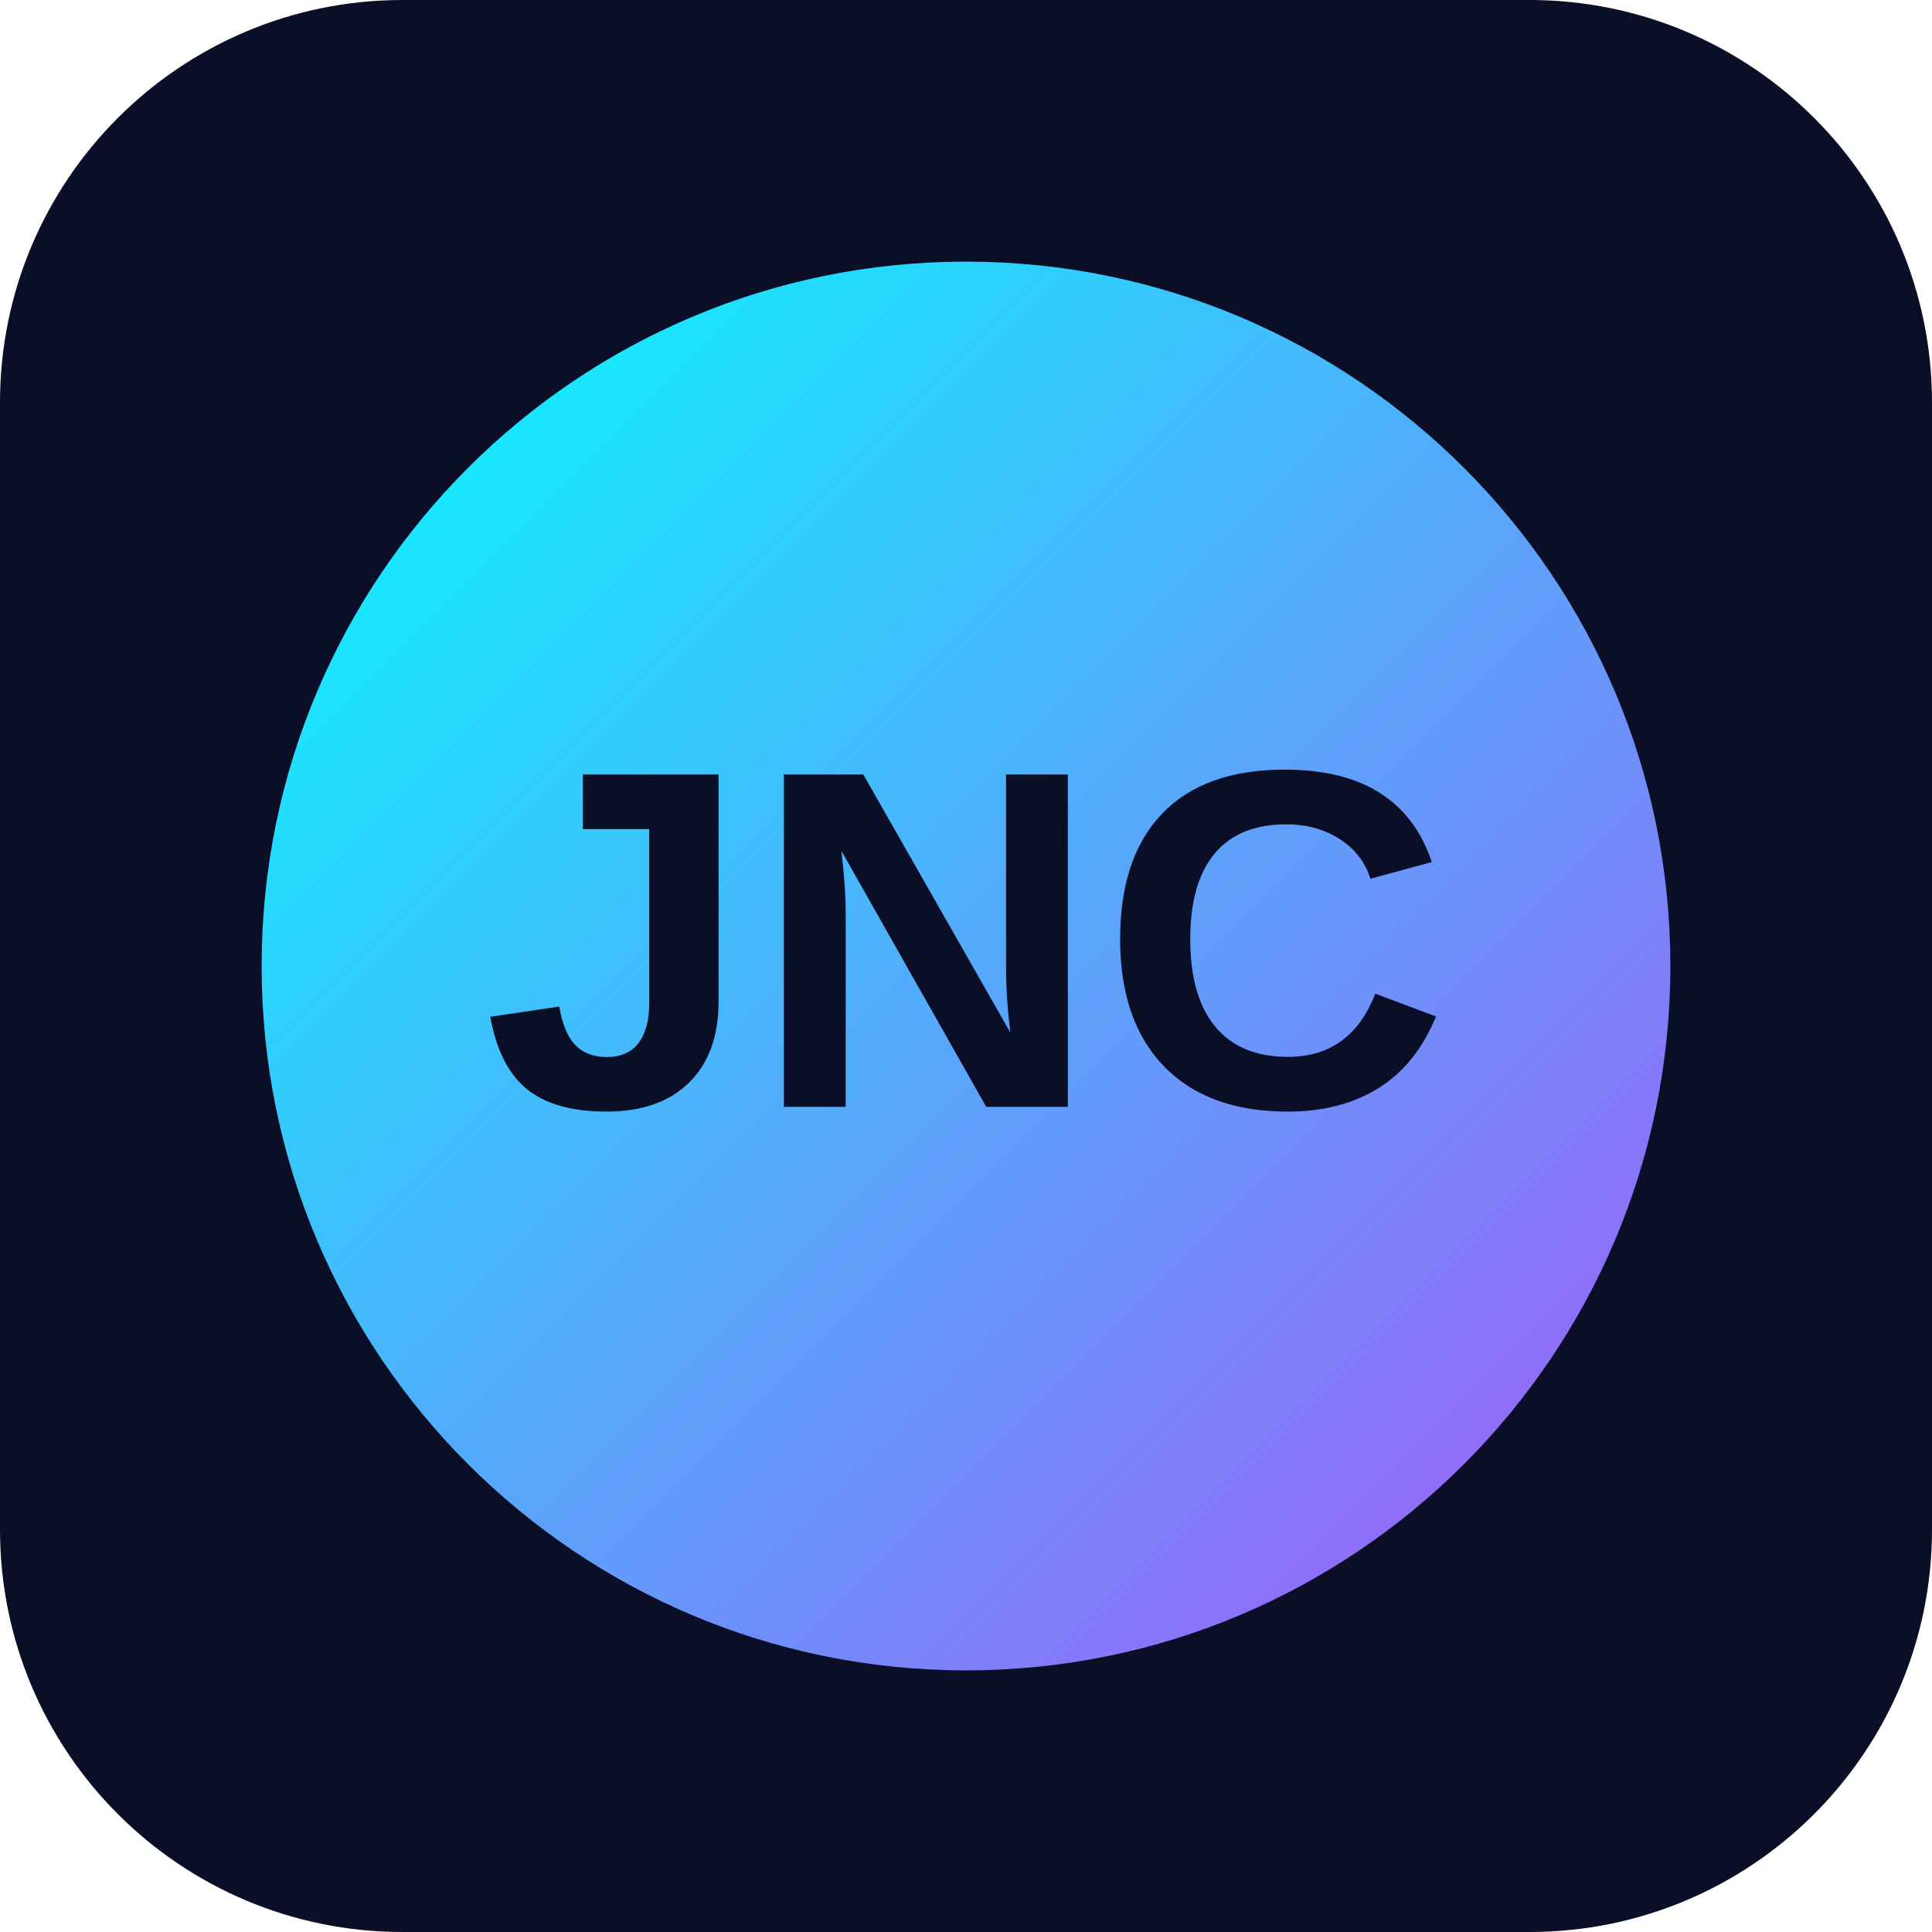
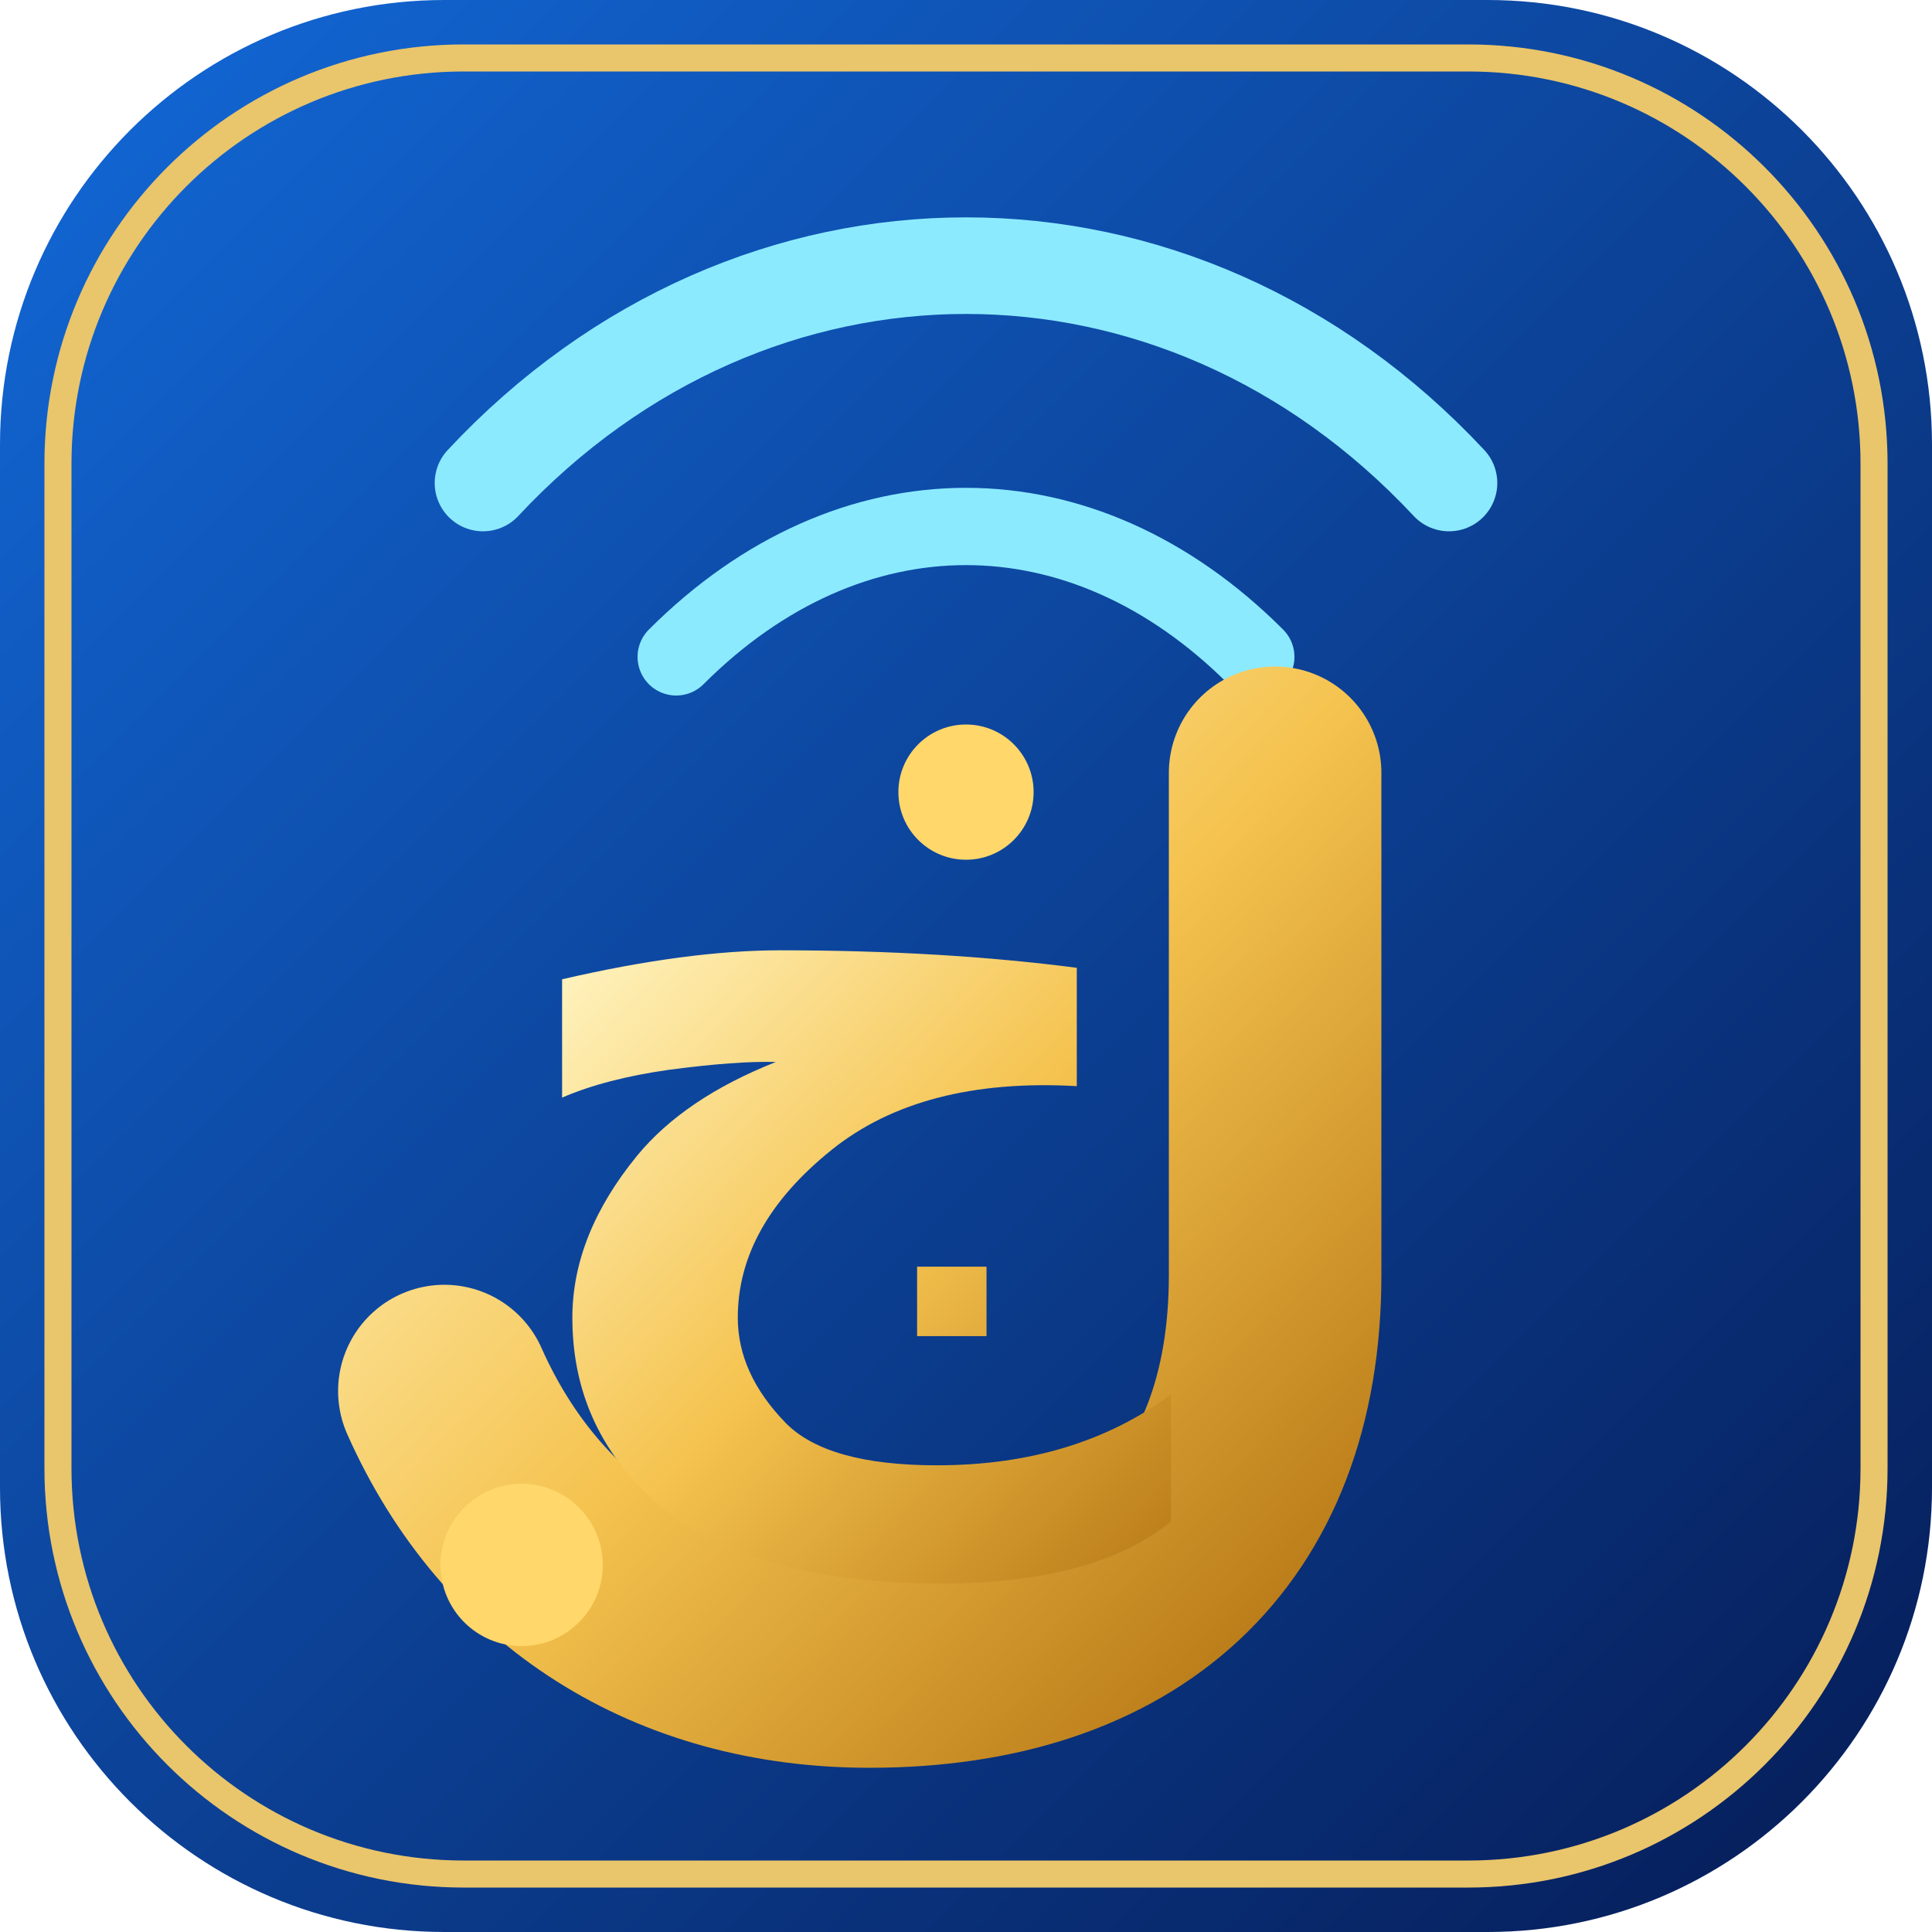
- <svg xmlns="http://www.w3.org/2000/svg" width="192" height="192" viewBox="0 0 192 192">
+ <svg xmlns="http://www.w3.org/2000/svg" width="192" height="192" viewBox="0 0 100 100">
  <defs>
-     <linearGradient id="g" x1="0%" y1="0%" x2="100%" y2="100%">
-       <stop offset="0%" style="stop-color:#00ffff" />
-       <stop offset="100%" style="stop-color:#a855f7" />
+     <linearGradient id="bg" x1="0" y1="0" x2="1" y2="1">
+       <stop stop-color="#1269D9" />
+       <stop offset="1" stop-color="#061B55" />
+     </linearGradient>
+     <linearGradient id="gold" x1="0" y1="0" x2="1" y2="1">
+       <stop stop-color="#FFF4C1" />
+       <stop offset=".5" stop-color="#F5C34F" />
+       <stop offset="1" stop-color="#B87916" />
    </linearGradient>
  </defs>
-   <rect width="192" height="192" rx="40" fill="#0a0e27" />
-   <circle cx="96" cy="96" r="70" fill="url(#g)" />
-   <text x="96" y="110" font-family="Arial" font-size="48" font-weight="bold" fill="#0a0e27" text-anchor="middle">JNC</text>
+   <rect width="100" height="100" rx="23" fill="url(#bg)" />
+   <rect x="3" y="3" width="94" height="94" rx="21" fill="none" stroke="#E9C56B" stroke-width="1.4" />
+   <path d="M25 25C39 10 61 10 75 25" stroke="#8CEAFF" stroke-width="5" fill="none" stroke-linecap="round" />
+   <path d="M35 34C44 25 56 25 65 34" stroke="#8CEAFF" stroke-width="4" fill="none" stroke-linecap="round" />
+   <circle cx="50" cy="41" r="3.5" fill="#FFD76B" />
+   <path d="M66 40V66C66 79 58 86 45 86C35 86 27 81 23 72" stroke="url(#gold)" stroke-width="11" fill="none" stroke-linecap="round" stroke-linejoin="round" />
+   <text x="43" y="70" text-anchor="middle" font-family="Tahoma,Arial,sans-serif" font-size="49" font-weight="900" fill="url(#gold)">ج</text>
+   <circle cx="27" cy="81" r="4.2" fill="#FFD76B" />
</svg>
